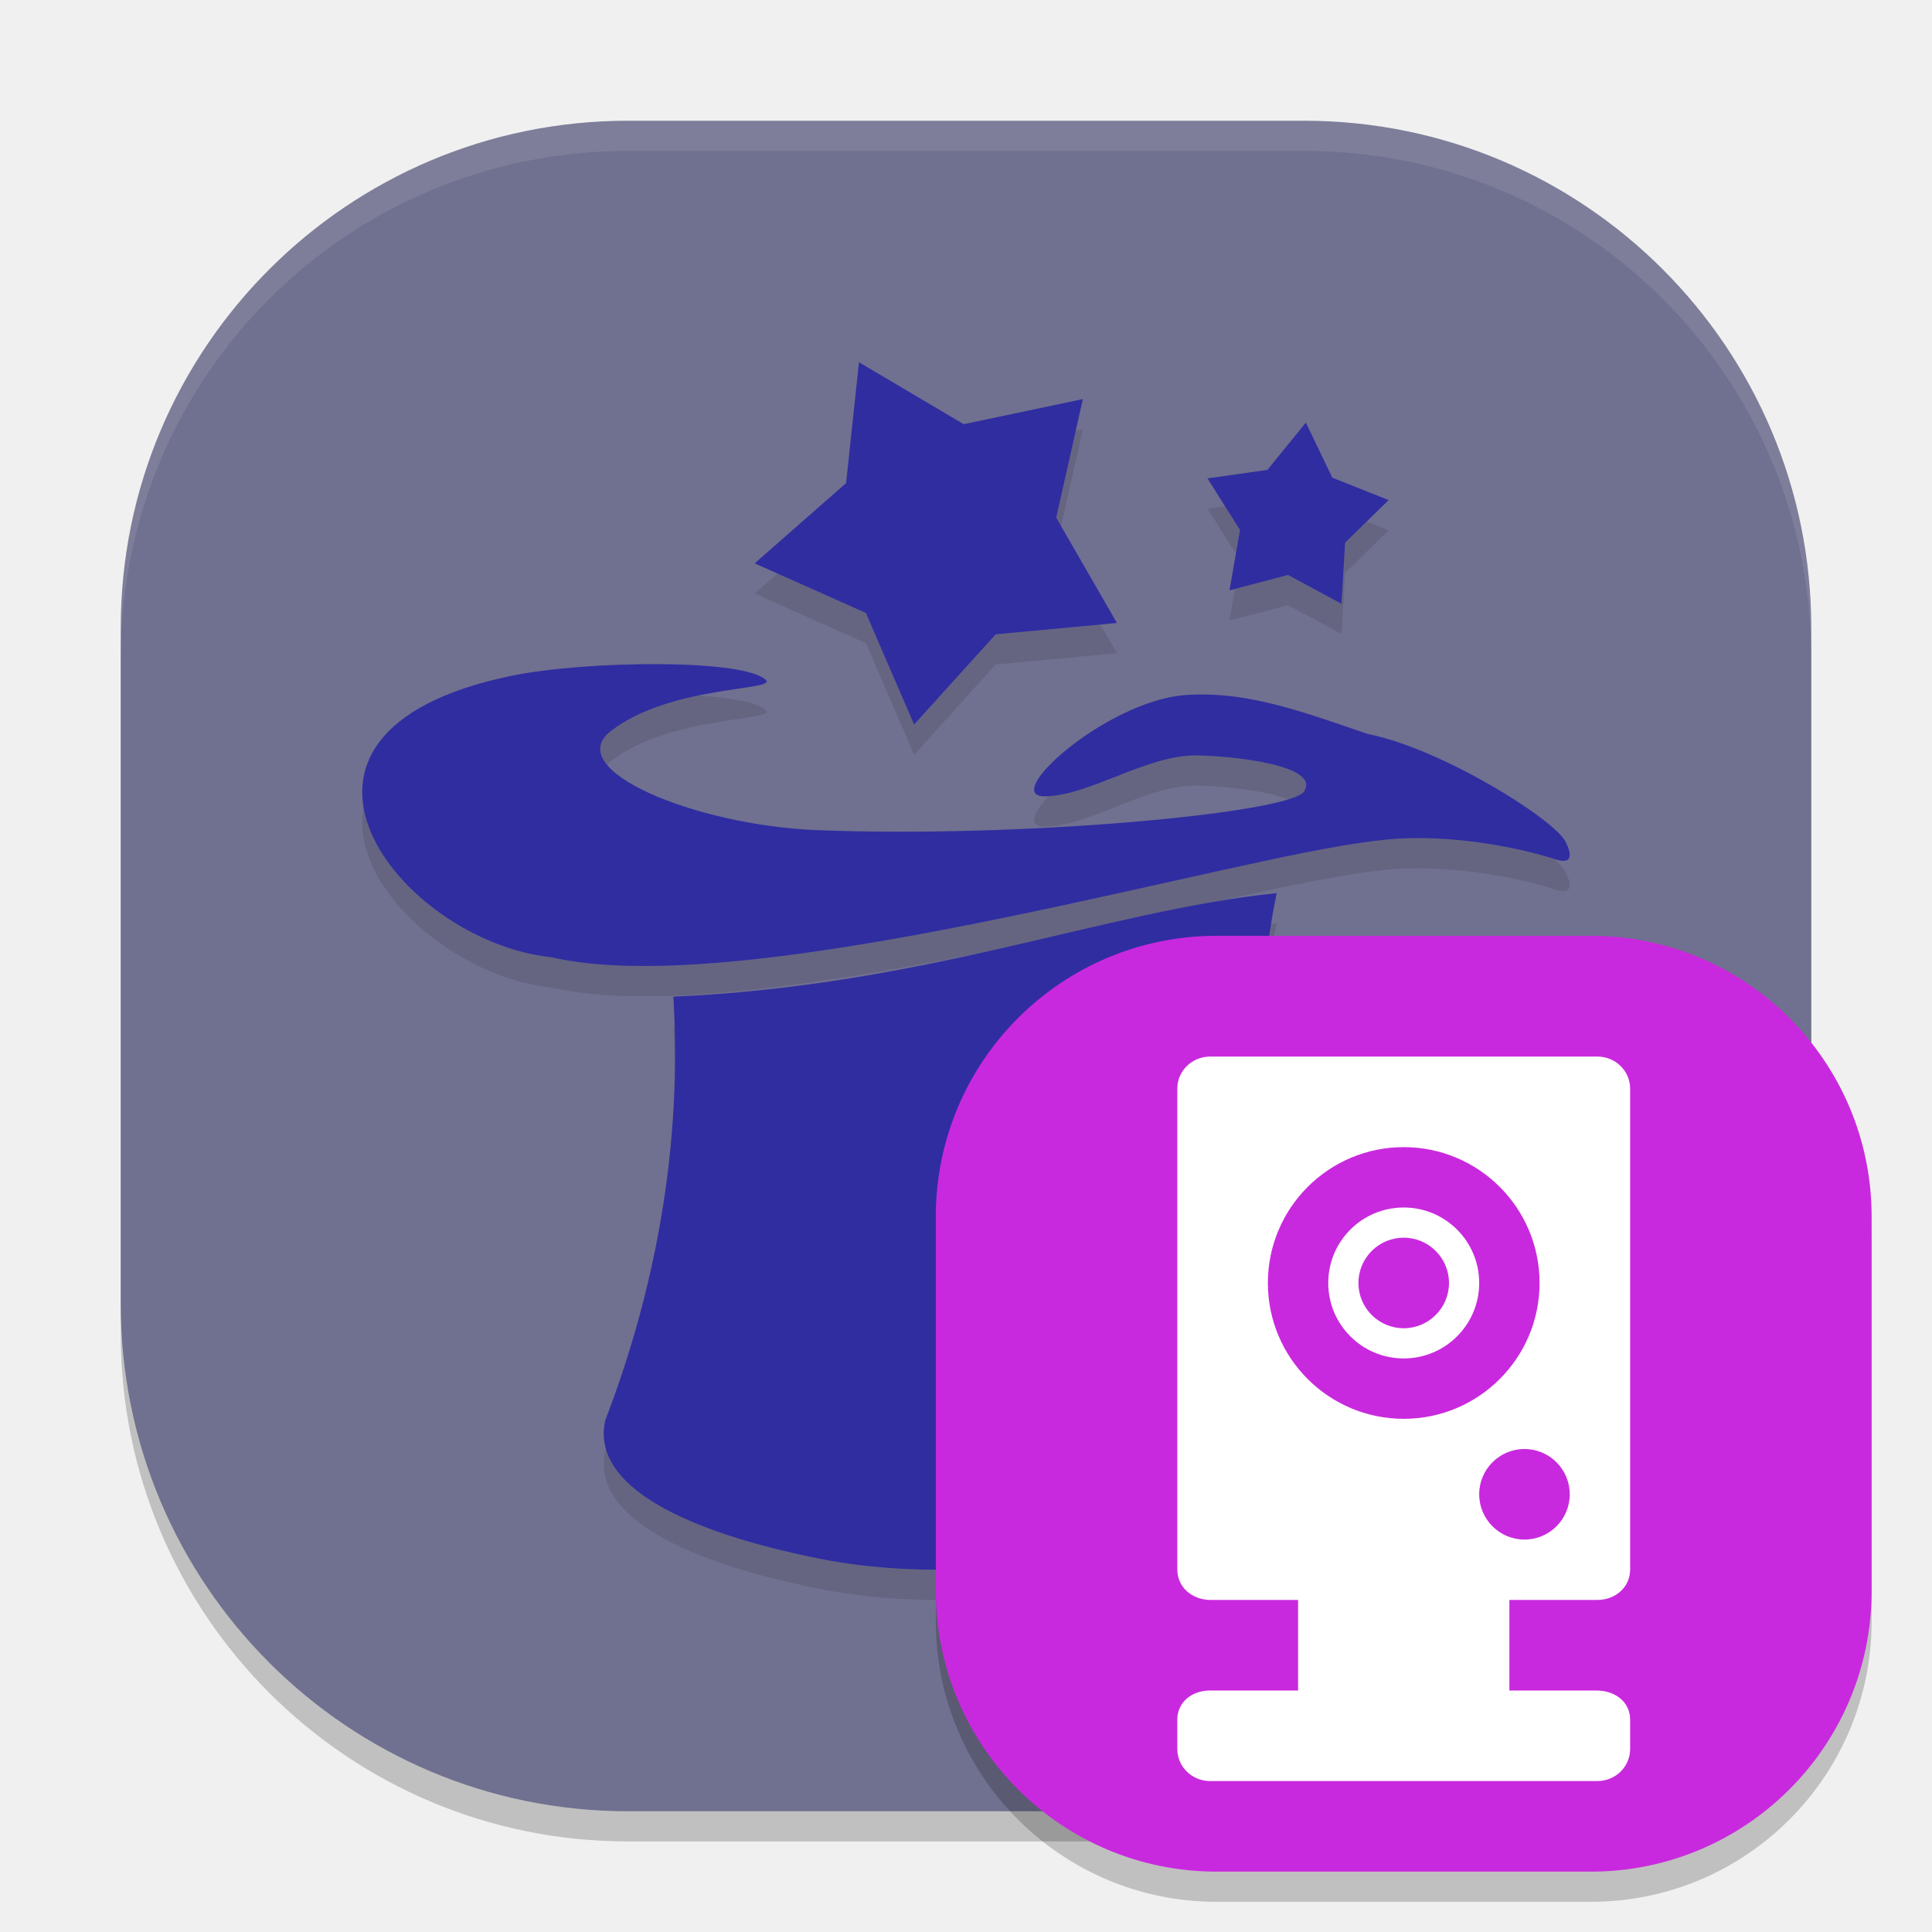
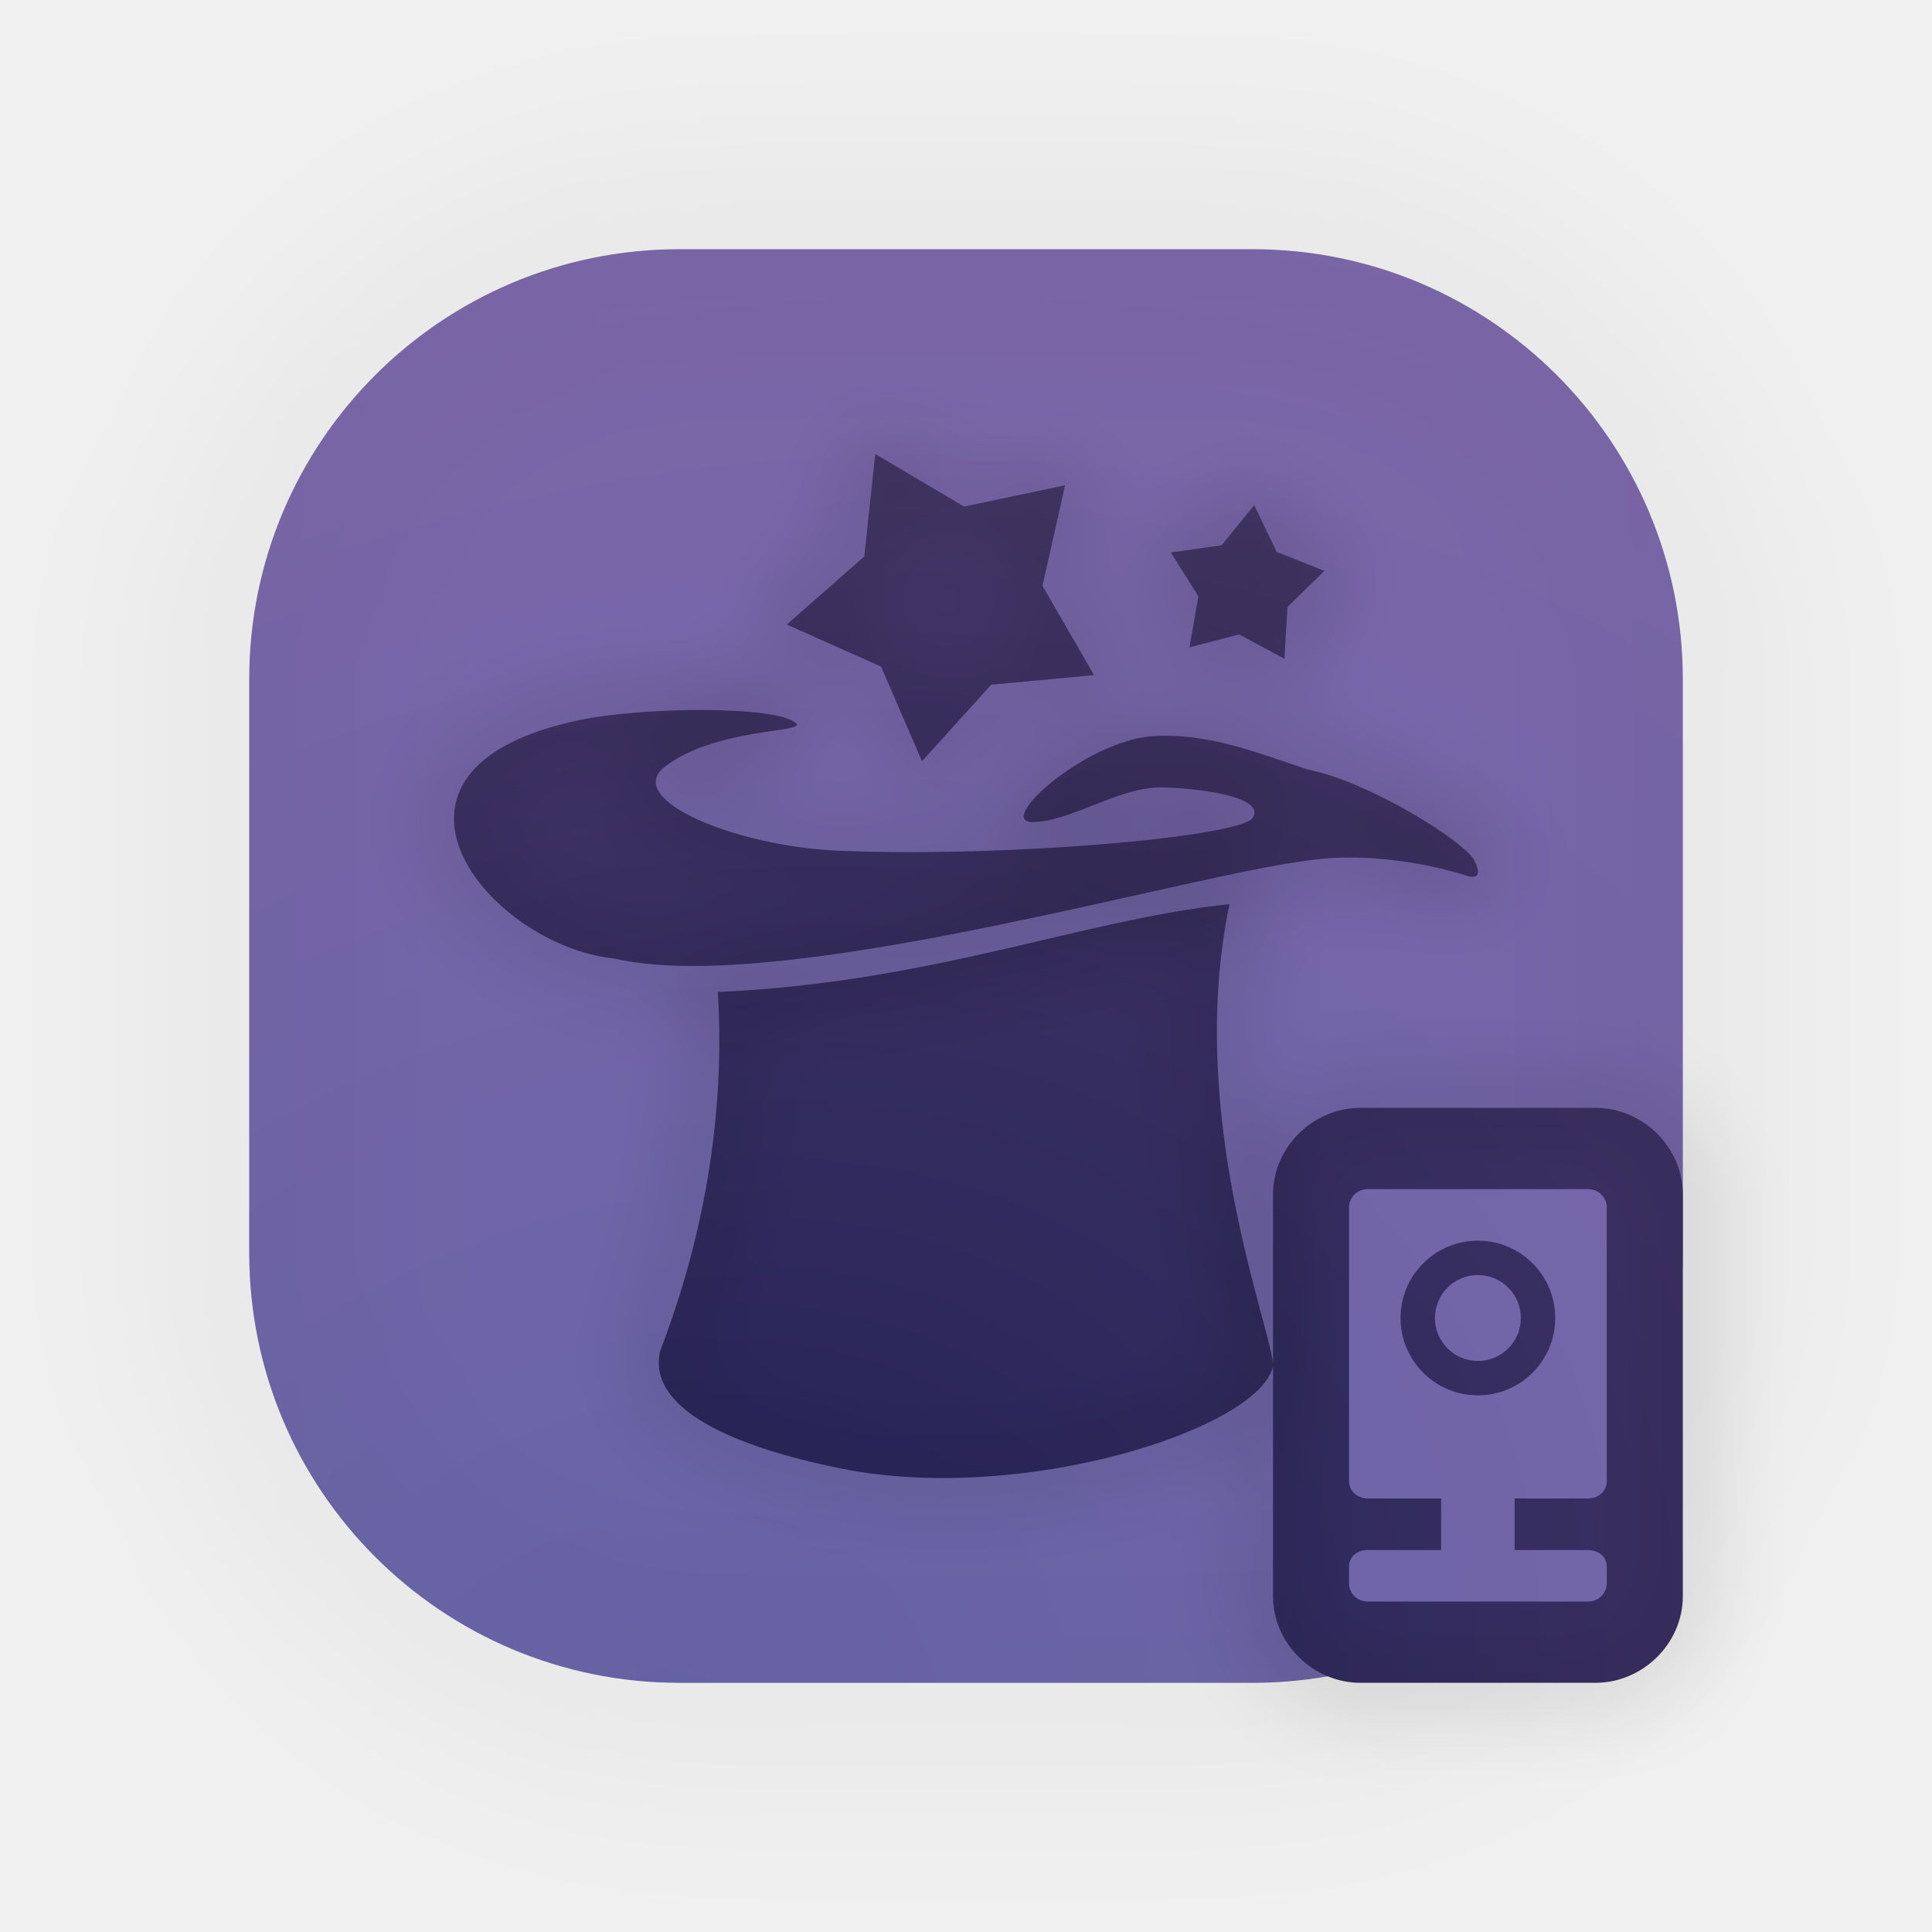
- <svg xmlns="http://www.w3.org/2000/svg" width="64" height="64" version="1">
-   <rect style="opacity:0.2" width="56" height="56" x="4" y="5" rx="16.8" ry="16.8" />
-   <rect style="fill:#707090" width="56" height="56" x="4" y="4" rx="16.8" ry="16.8" />
-   <path style="opacity:0.1" d="M 28.457,13.001 28.027,17.005 25,19.661 28.684,21.306 30.281,25.001 32.984,22.013 37,21.638 34.988,18.15 35.871,14.22 31.926,15.052 Z m 14.801,2 -1.273,1.566 L 40,16.849 41.078,18.56 40.727,20.556 42.668,20.048 44.438,21.001 44.559,18.978 46,17.567 44.137,16.825 Z M 21.793,23.001 c -1.716,-0.008 -3.649,0.136 -4.871,0.391 -9.157,1.906 -3.648,8.799 1.336,9.32 6.04,1.406 20.347,-2.693 26.141,-3.688 0.766,-0.132 1.485,-0.219 1.91,-0.242 2.395,-0.133 4.623,0.498 5.078,0.641 0.092,0.023 0.937,0.403 0.477,-0.535 -0.362,-0.738 -4.091,-3.08 -6.547,-3.57 -1.919,-0.639 -3.919,-1.447 -6.043,-1.293 -2.626,0.19 -6.164,3.378 -4.652,3.355 1.49,-0.022 3.362,-1.377 5.023,-1.355 1.217,0.016 4.14,0.333 3.547,1.207 -0.586,0.719 -9.384,1.534 -16.117,1.27 -4.062,-0.16 -8.496,-2.013 -6.836,-3.289 1.974,-1.518 5.497,-1.324 5.133,-1.684 -0.362,-0.357 -1.862,-0.519 -3.578,-0.527 z m 20.5,7.586 c -5.698,0.584 -11.586,3.058 -19.988,3.43 0.335,5.558 -0.858,10.404 -2.254,14.039 -0.495,2.219 2.786,3.714 7.078,4.574 C 34.297,54.067 43.591,51.021 44,48.591 43.91,47.07 40.573,38.795 42.293,30.587 Z" />
-   <path style="fill:#302da1" d="m 27.13,51.63 c -4.292,-0.861 -7.576,-2.357 -7.081,-4.576 C 21.445,43.42 22.642,38.573 22.306,33.016 30.709,32.644 36.595,30.17 42.293,29.586 40.574,37.794 43.91,46.071 44,47.592 c -0.409,2.43 -9.702,5.475 -16.87,4.038 z" />
-   <path style="fill:#302da1" d="M 37,20.637 32.984,21.012 30.281,24 28.683,20.304 25,18.662 28.028,16.003 28.455,12 l 3.47,2.052 3.946,-0.832 -0.883,3.928 z" />
-   <path style="fill:#302da1" d="M 46,16.566 44.558,17.975 44.437,20 42.668,19.046 40.728,19.556 41.078,17.558 40,15.847 41.984,15.566 43.258,14 l 0.877,1.824 z" />
-   <path style="fill:#302da1" d="m 21.792,22 c -1.716,-0.008 -3.647,0.136 -4.87,0.391 -9.157,1.906 -3.648,8.797 1.336,9.318 6.04,1.406 20.346,-2.69 26.139,-3.684 0.766,-0.132 1.487,-0.22 1.912,-0.244 2.395,-0.133 4.621,0.497 5.076,0.639 0.092,0.023 0.939,0.405 0.478,-0.533 -0.362,-0.738 -4.09,-3.082 -6.546,-3.572 -1.919,-0.639 -3.919,-1.445 -6.042,-1.291 -2.626,0.19 -6.168,3.378 -4.656,3.355 1.49,-0.022 3.365,-1.377 5.026,-1.355 1.217,0.016 4.139,0.333 3.546,1.207 -0.586,0.719 -9.383,1.534 -16.117,1.269 -4.062,-0.16 -8.495,-2.012 -6.835,-3.288 1.974,-1.518 5.496,-1.326 5.131,-1.686 -0.362,-0.357 -1.862,-0.518 -3.579,-0.526 z" />
-   <path style="opacity:0.1;fill:#ffffff" d="M 20.801 4 C 11.494 4 4 11.494 4 20.801 L 4 21.801 C 4 12.494 11.494 5 20.801 5 L 43.199 5 C 52.506 5 60 12.494 60 21.801 L 60 20.801 C 60 11.494 52.506 4 43.199 4 L 20.801 4 z" />
-   <rect style="opacity:0.2" width="31" height="31" x="31" y="32" rx="9.3" ry="9.3" />
-   <rect style="fill:#c929de" width="31" height="31" x="31" y="31" rx="9.3" ry="9.3" />
-   <path style="fill:#ffffff" d="M 40.086 35 C 39.486 35 39 35.475 39 36.061 L 39 51.992 C 39 52.578 39.486 52.992 40.086 53 L 43 53 L 43 56 L 40.086 56 C 39.486 56 39 56.381 39 56.967 L 39 57.939 C 39 58.525 39.486 59 40.086 59 L 52.914 59 C 53.514 59 54 58.525 54 57.939 L 54 56.967 C 54 56.381 53.513 56.014 52.914 56 L 50 56 L 50 53 L 52.914 53 C 53.514 53 54 52.578 54 51.992 L 54 36.061 C 54 35.475 53.514 35 52.914 35 L 40.086 35 z M 46.5 38 C 48.985 38 51 40.015 51 42.5 C 51 44.985 48.985 47 46.5 47 C 44.015 47 42 44.985 42 42.5 C 42 40.015 44.015 38 46.5 38 z M 46.5 40 C 45.119 40 44 41.119 44 42.5 C 44 43.881 45.119 45 46.5 45 C 47.881 45 49 43.881 49 42.5 C 49 41.119 47.881 40 46.5 40 z M 46.5 41 C 47.328 41 48 41.672 48 42.5 C 48 43.328 47.328 44 46.5 44 C 45.672 44 45 43.328 45 42.5 C 45 41.672 45.672 41 46.5 41 z M 50.5 48 C 51.328 48 52 48.672 52 49.5 C 52 50.328 51.328 51 50.5 51 C 49.672 51 49 50.328 49 49.5 C 49 48.672 49.672 48 50.5 48 z" />
+ <svg xmlns="http://www.w3.org/2000/svg" xmlns:xlink="http://www.w3.org/1999/xlink" width="64" height="64" version="1" id="svg8">
+   <defs id="defs8">
+     <linearGradient id="linearGradient19">
+       <stop style="stop-color:#6664a8;stop-opacity:1;" offset="0" id="stop18" />
+       <stop style="stop-color:#7d67a9;stop-opacity:1;" offset="1" id="stop19" />
+     </linearGradient>
+     <linearGradient id="linearGradient14">
+       <stop style="stop-color:#212056;stop-opacity:1;" offset="0" id="stop14" />
+       <stop style="stop-color:#4b3b6a;stop-opacity:1;" offset="1" id="stop15" />
+     </linearGradient>
+     <radialGradient xlink:href="#linearGradient14" id="radialGradient15" cx="14.71" cy="61.373" fx="14.71" fy="61.373" r="20" gradientTransform="matrix(2.753845,-1.41177,1.131498,2.207138,-88.69646,-55.94353)" gradientUnits="userSpaceOnUse" />
+     <radialGradient xlink:href="#linearGradient19" id="radialGradient18" cx="8.519" cy="64.491" fx="8.519" fy="64.491" r="28" gradientUnits="userSpaceOnUse" gradientTransform="matrix(1.96705,-1.008416,0.8082201,1.576541,-47.62407,-34.33314)" />
+     <filter style="color-interpolation-filters:sRGB" id="filter19" x="-0.171" y="-0.171" width="1.342" height="1.342">
+       <feGaussianBlur stdDeviation="3.337" id="feGaussianBlur19" />
+     </filter>
+     <filter style="color-interpolation-filters:sRGB" id="filter20" x="-0.084" y="-0.086" width="1.168" height="1.17">
+       <feGaussianBlur stdDeviation="1.385" id="feGaussianBlur20" />
+     </filter>
+     <radialGradient xlink:href="#linearGradient19" id="radialGradient21" cx="21.256" cy="54.051" fx="21.256" fy="54.051" r="4.269" gradientTransform="matrix(12.90046,-6.613474,5.300534,10.33939,-539.4587,-359.5308)" gradientUnits="userSpaceOnUse" />
+   </defs>
+   <rect style="fill:url(#radialGradient18);stroke-width:0.848" width="47.491" height="47.491" x="8.255" y="8.255" rx="14.247" ry="14.247" id="rect2" />
+   <rect style="fill:none;stroke-width:0.2;stroke:#000000;stroke-opacity:1;stroke-dasharray:none;filter:url(#filter19)" width="47.491" height="47.491" x="8.255" y="8.255" rx="14.247" ry="14.247" id="rect2-3" />
+   <path id="path3" style="fill:url(#radialGradient15);fill-opacity:1;stroke-width:0.848" d="m 28.994,15.039 -0.363,3.394 -2.567,2.256 3.122,1.393 1.357,3.134 2.292,-2.534 3.405,-0.318 -1.706,-2.958 0.749,-3.331 -3.346,0.706 z m 12.553,1.696 -1.08,1.328 -1.683,0.239 0.914,1.451 -0.296,1.693 1.645,-0.431 1.501,0.808 0.103,-1.718 1.222,-1.194 -1.582,-0.629 z m -18.203,6.784 c -1.455,-0.007 -3.094,0.115 -4.131,0.331 -7.765,1.616 -3.094,7.46 1.133,7.902 5.122,1.192 17.255,-2.28 22.168,-3.124 0.65,-0.112 1.261,-0.187 1.622,-0.207 2.031,-0.113 3.918,0.421 4.303,0.542 0.078,0.02 0.796,0.345 0.406,-0.451 -0.307,-0.626 -3.467,-2.614 -5.55,-3.029 -1.627,-0.542 -3.324,-1.225 -5.125,-1.095 -2.227,0.161 -5.231,2.863 -3.949,2.844 1.264,-0.019 2.853,-1.168 4.262,-1.149 1.032,0.013 3.511,0.282 3.008,1.024 -0.497,0.61 -7.958,1.301 -13.668,1.077 -3.445,-0.136 -7.203,-1.705 -5.796,-2.788 1.674,-1.287 4.66,-1.124 4.351,-1.429 -0.307,-0.303 -1.579,-0.44 -3.034,-0.447 z m 17.385,6.433 c -4.832,0.495 -9.824,2.593 -16.949,2.909 0.284,4.713 -0.731,8.823 -1.915,11.906 -0.42,1.882 2.366,3.151 6.006,3.881 6.056,1.214 13.897,-1.346 14.299,-3.402 v 7.627 c 0,1.59 1.347,2.872 2.889,2.872 h 7.798 c 1.541,0 2.889,-1.282 2.889,-2.872 V 39.571 c 0,-1.59 -1.347,-2.872 -2.889,-2.872 h -7.798 c -1.541,0 -2.889,1.282 -2.889,2.872 v 5.605 C 42.043,43.793 39.284,36.848 40.729,29.953 Z" />
+   <path id="path3-6" style="fill:none;fill-opacity:1;stroke-width:0.2;stroke:#000000;stroke-opacity:1;stroke-dasharray:none;filter:url(#filter20)" d="m 28.994,15.039 -0.363,3.394 -2.567,2.256 3.122,1.393 1.357,3.134 2.292,-2.534 3.405,-0.318 -1.706,-2.958 0.749,-3.331 -3.346,0.706 z m 12.553,1.696 -1.08,1.328 -1.683,0.239 0.914,1.451 -0.296,1.693 1.645,-0.431 1.501,0.808 0.103,-1.718 1.222,-1.194 -1.582,-0.629 z m -18.203,6.784 c -1.455,-0.007 -3.094,0.115 -4.131,0.331 -7.765,1.616 -3.094,7.46 1.133,7.902 5.122,1.192 17.255,-2.28 22.168,-3.124 0.65,-0.112 1.261,-0.187 1.622,-0.207 2.031,-0.113 3.918,0.421 4.303,0.542 0.078,0.02 0.796,0.345 0.406,-0.451 -0.307,-0.626 -3.467,-2.614 -5.55,-3.029 -1.627,-0.542 -3.324,-1.225 -5.125,-1.095 -2.227,0.161 -5.231,2.863 -3.949,2.844 1.264,-0.019 2.853,-1.168 4.262,-1.149 1.032,0.013 3.511,0.282 3.008,1.024 -0.497,0.61 -7.958,1.301 -13.668,1.077 -3.445,-0.136 -7.203,-1.705 -5.796,-2.788 1.674,-1.287 4.66,-1.124 4.351,-1.429 -0.307,-0.303 -1.579,-0.44 -3.034,-0.447 z m 17.385,6.433 c -4.832,0.495 -9.824,2.593 -16.949,2.909 0.284,4.713 -0.731,8.823 -1.915,11.906 -0.42,1.882 2.366,3.151 6.006,3.881 6.056,1.214 13.897,-1.346 14.299,-3.402 v 7.627 c 0,1.59 1.347,2.872 2.889,2.872 h 7.798 c 1.541,0 2.889,-1.282 2.889,-2.872 V 39.571 c 0,-1.59 -1.347,-2.872 -2.889,-2.872 h -7.798 c -1.541,0 -2.889,1.282 -2.889,2.872 v 5.605 C 42.043,43.793 39.284,36.848 40.729,29.953 Z" />
+   <path style="fill:url(#radialGradient21);stroke-width:0.794;paint-order:stroke fill markers" d="m 45.306,39.391 c -0.341,0 -0.618,0.27 -0.618,0.604 v 9.069 c 0,0.333 0.277,0.569 0.618,0.574 h 2.434 v 1.708 h -2.434 c -0.341,0 -0.618,0.217 -0.618,0.55 v 0.554 c 0,0.333 0.277,0.604 0.618,0.604 h 7.302 c 0.341,0 0.618,-0.27 0.618,-0.604 v -0.554 c 0,-0.333 -0.277,-0.542 -0.618,-0.55 h -2.434 v -1.708 h 2.434 c 0.341,0 0.618,-0.24 0.618,-0.574 v -9.069 c 0,-0.333 -0.277,-0.604 -0.618,-0.604 z m 3.651,1.708 c 1.415,0 2.562,1.147 2.562,2.562 0,1.415 -1.147,2.562 -2.562,2.562 -1.415,0 -2.562,-1.147 -2.562,-2.562 0,-1.415 1.147,-2.562 2.562,-2.562 z m 0,1.139 c -0.786,0 -1.423,0.637 -1.423,1.423 0,0.786 0.637,1.423 1.423,1.423 0.786,0 1.423,-0.637 1.423,-1.423 0,-0.786 -0.637,-1.423 -1.423,-1.423 z" id="path10" />
</svg>
